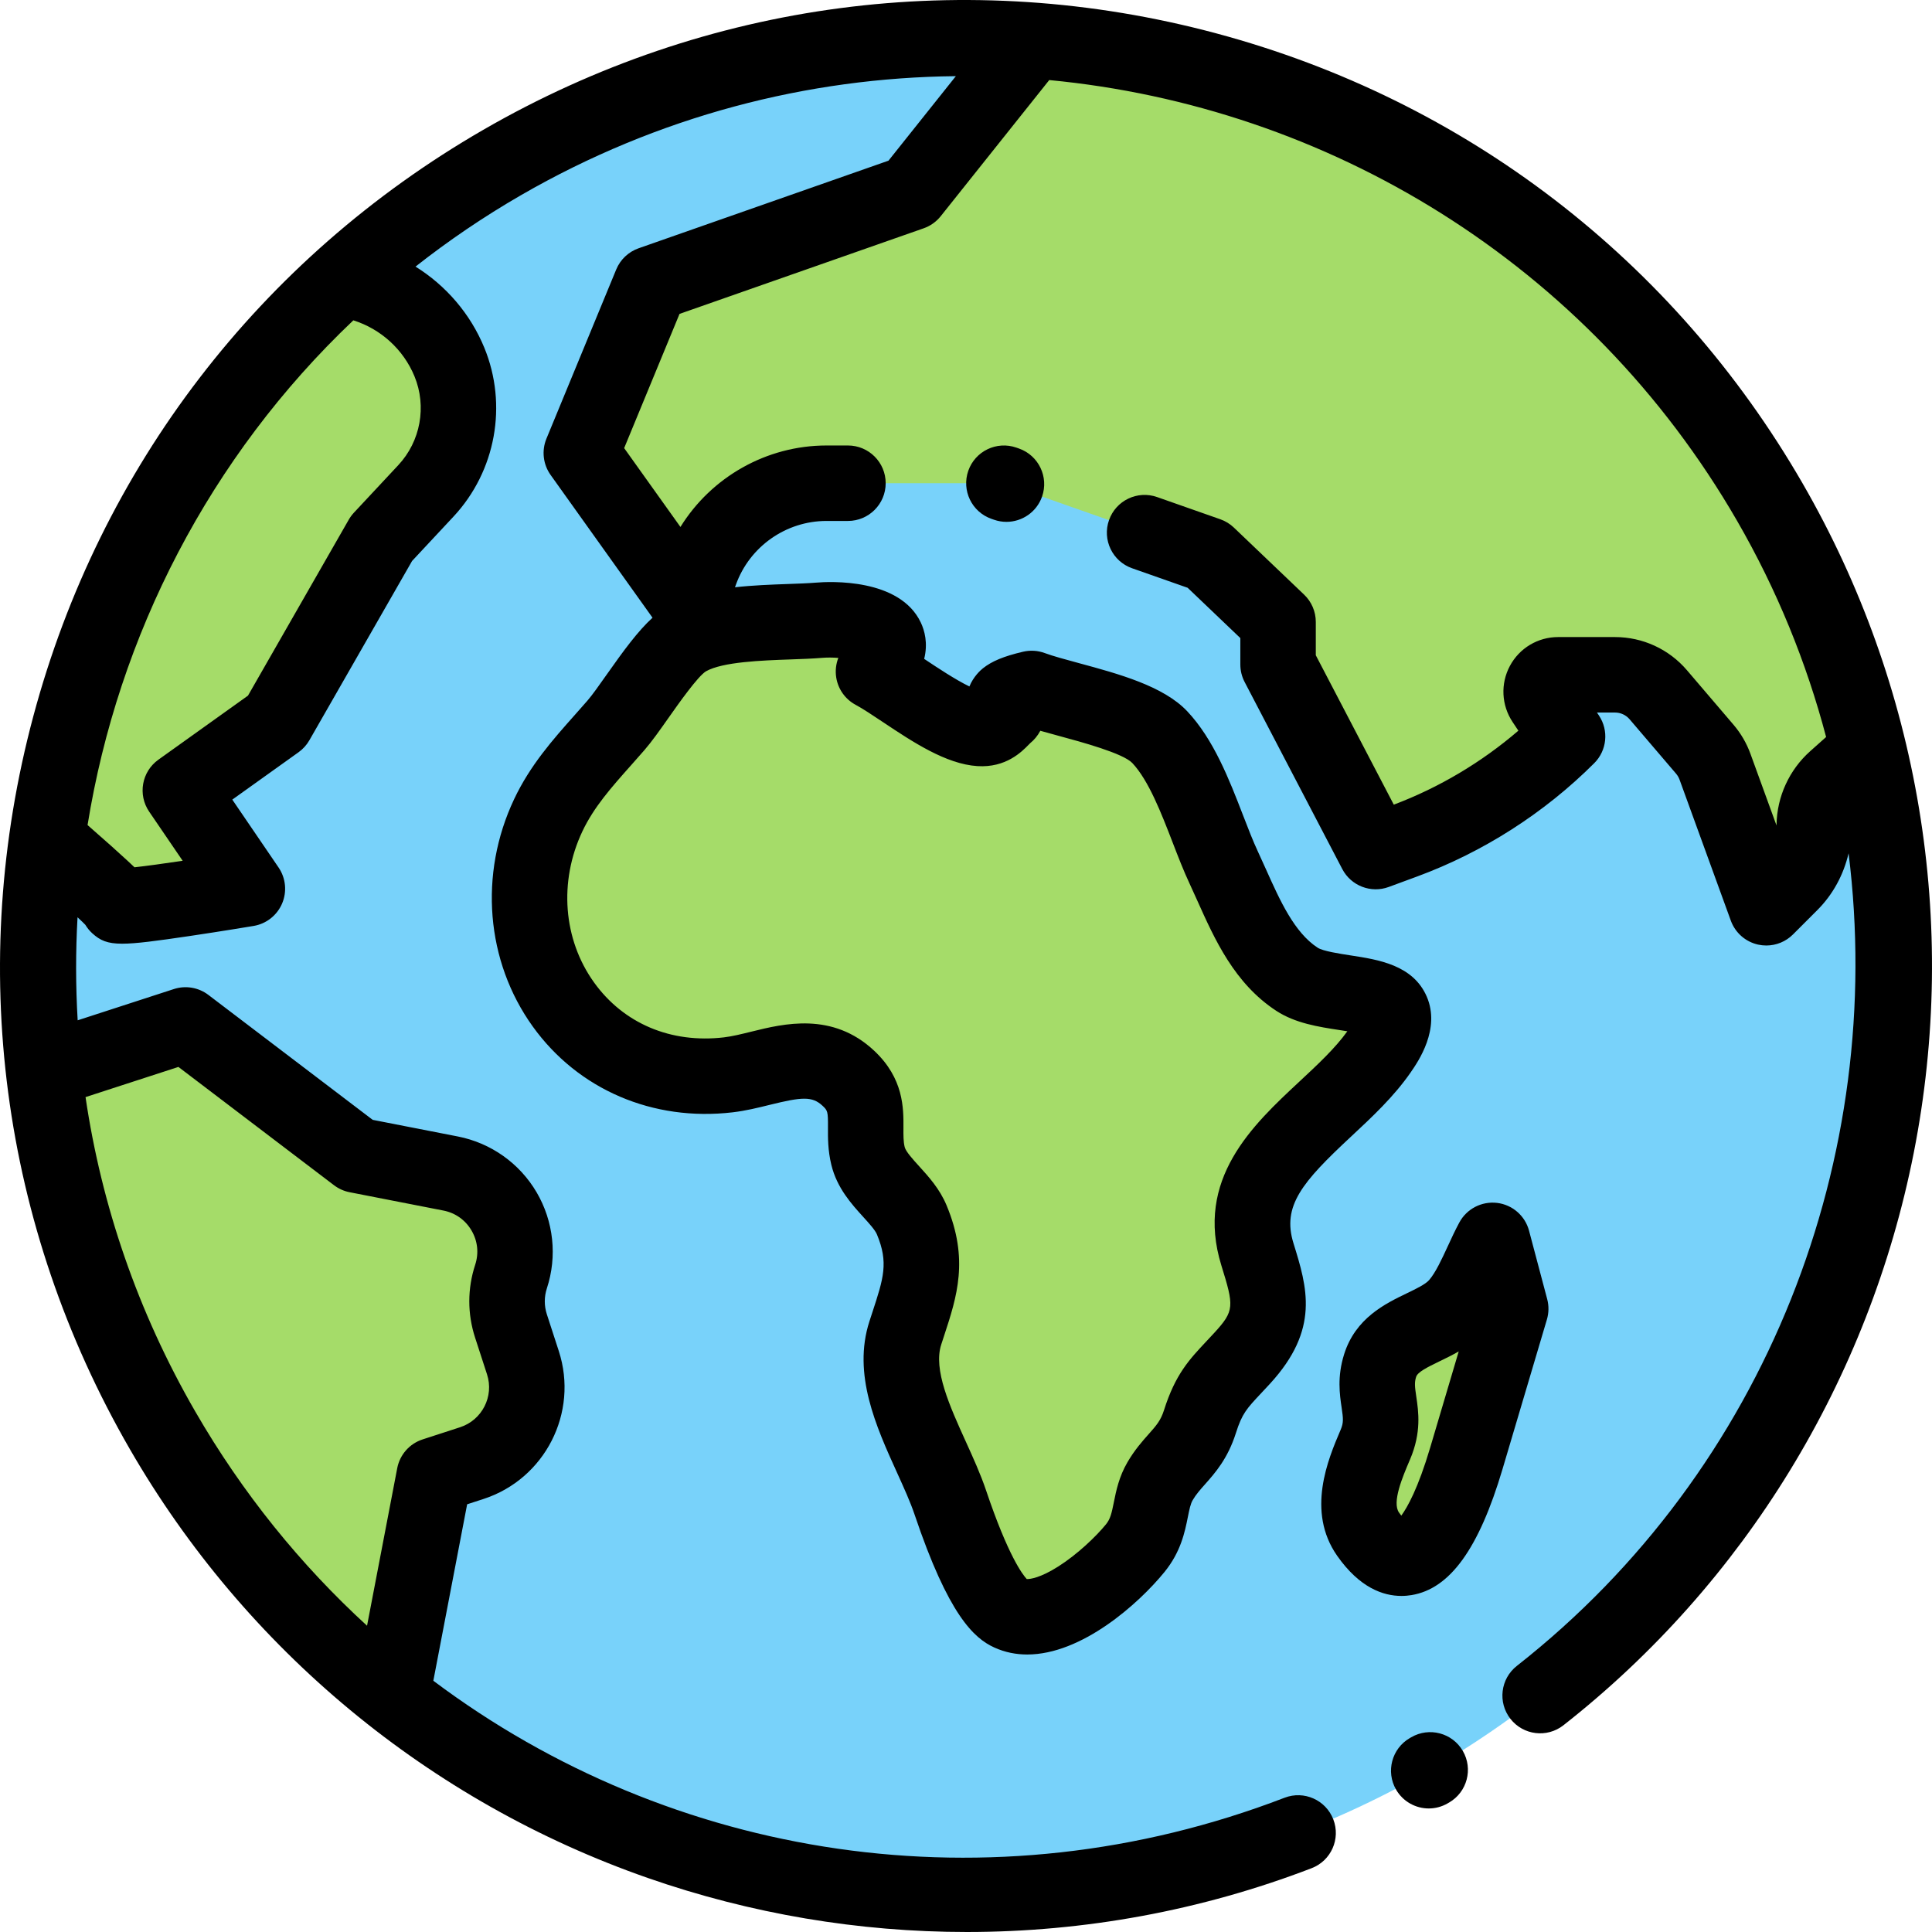
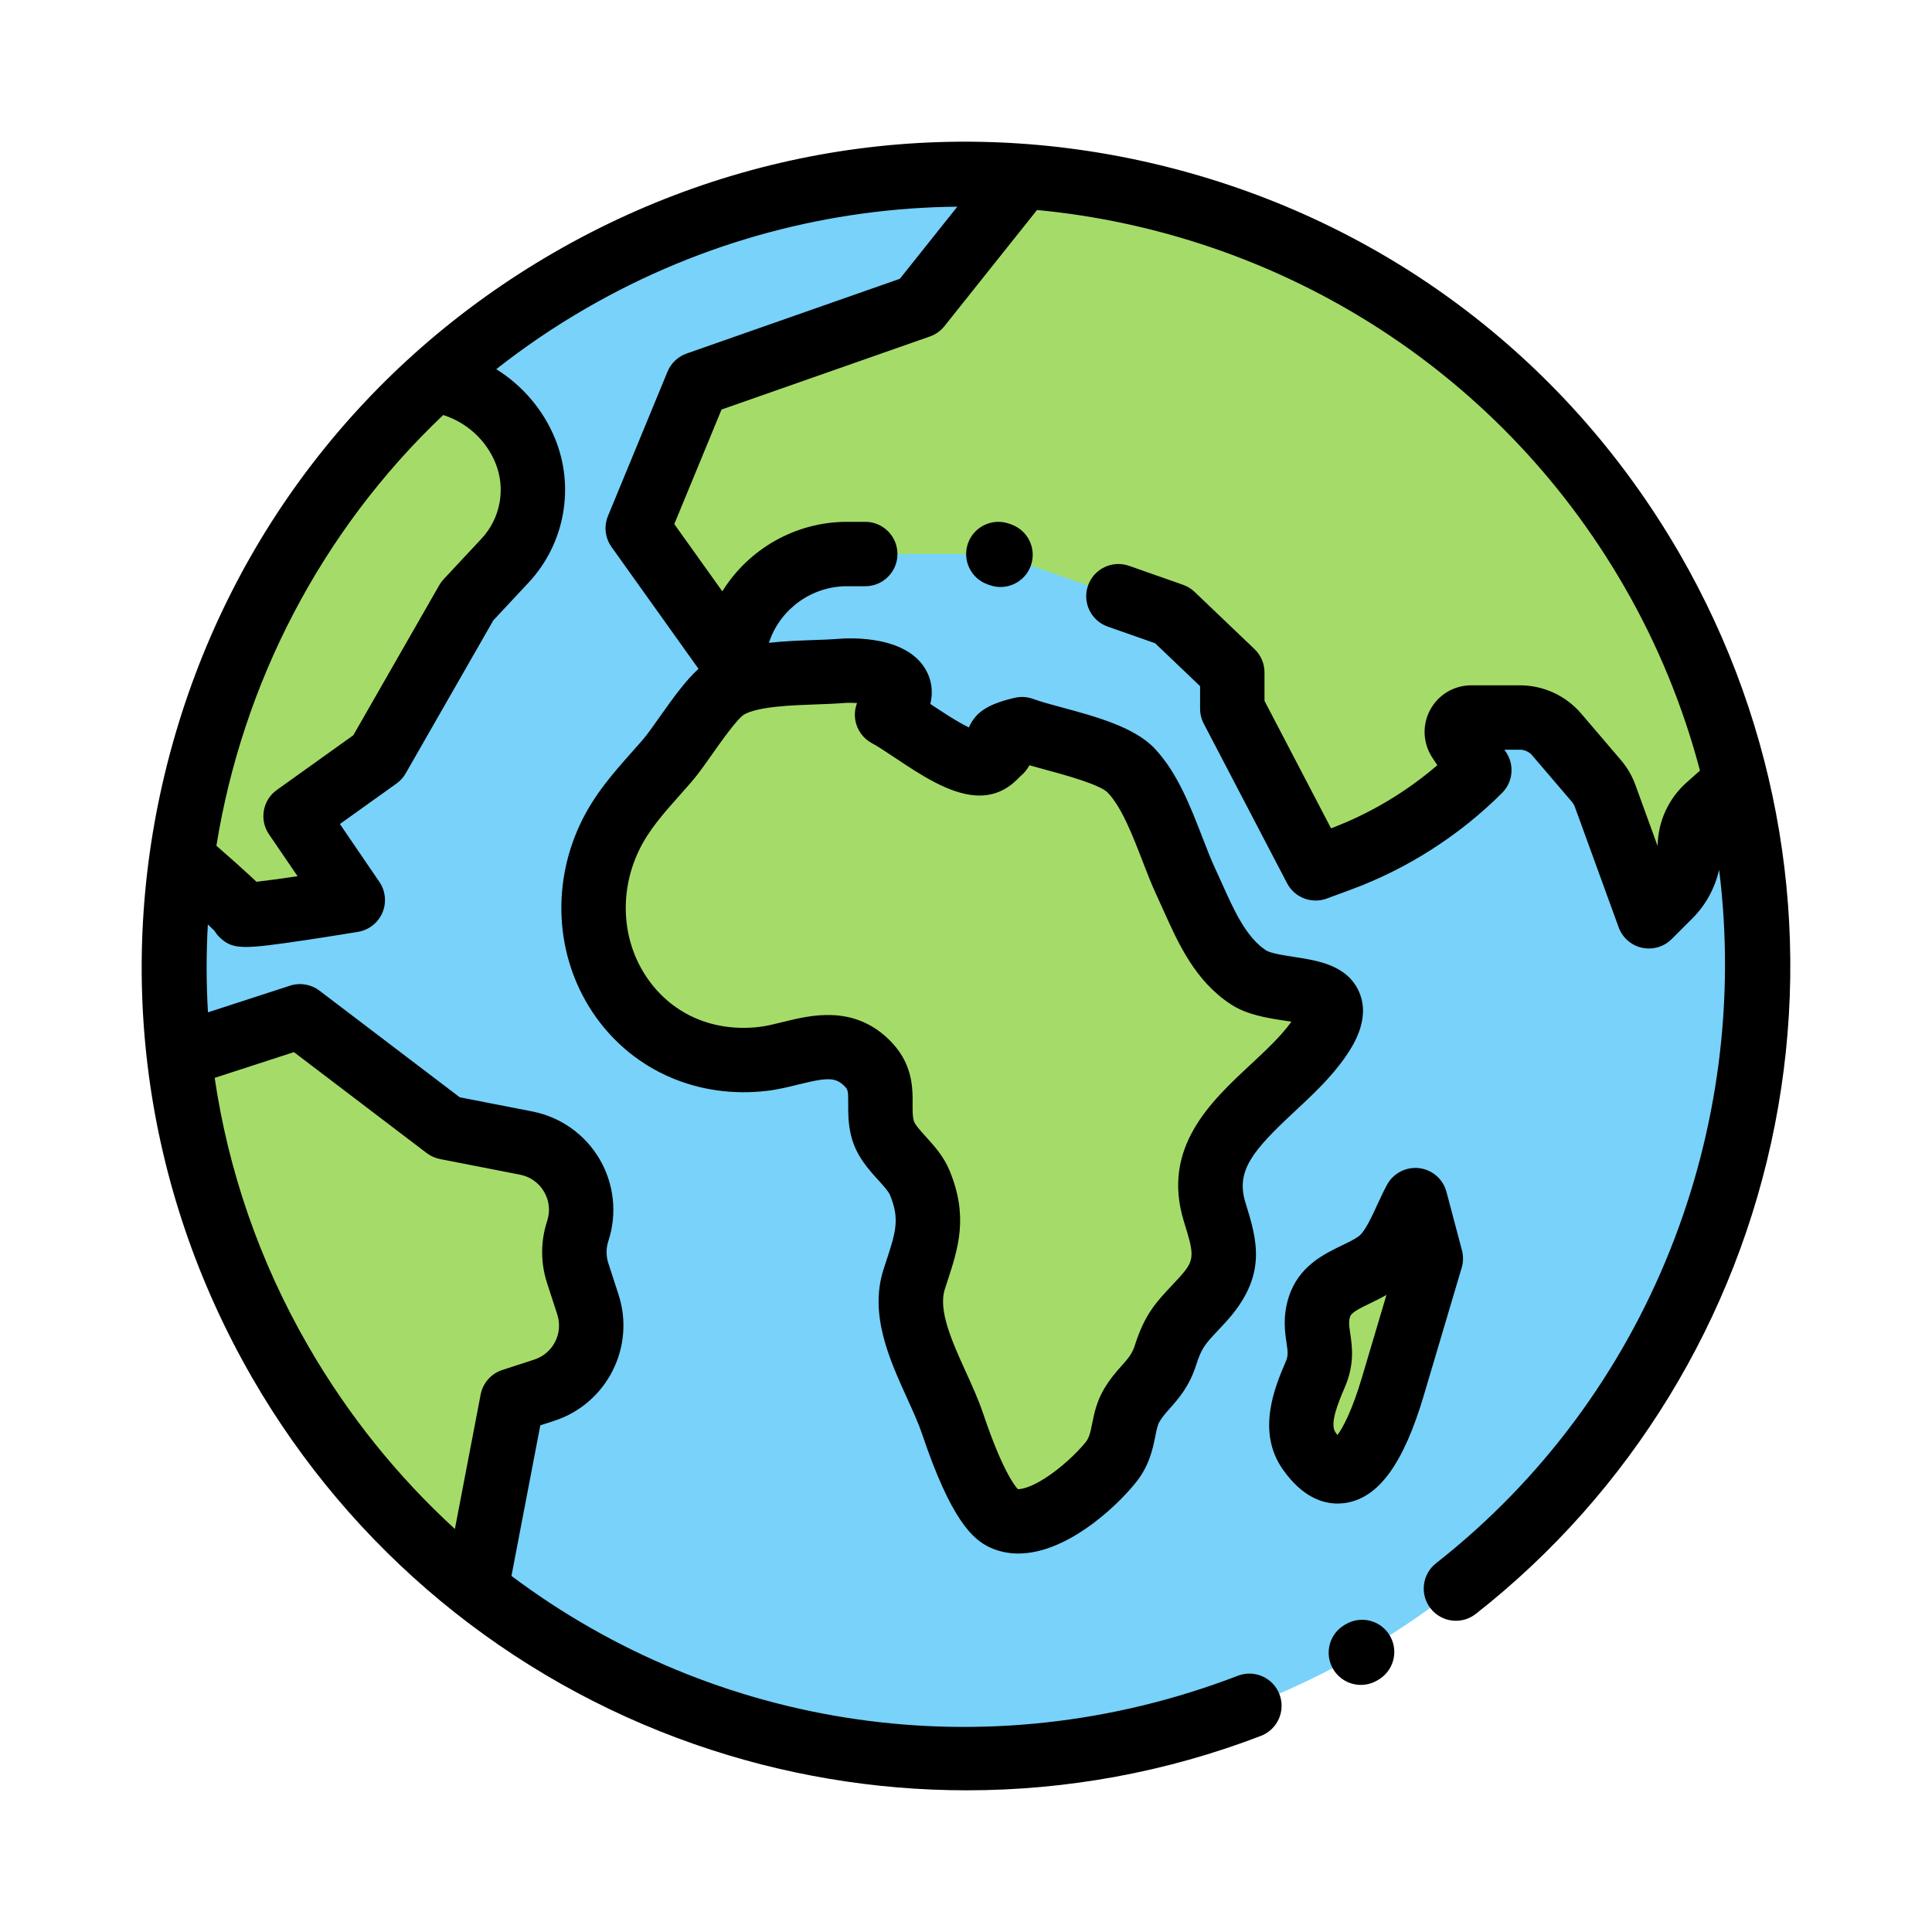
- <svg xmlns="http://www.w3.org/2000/svg" version="1.1" id="Capa_1" x="0px" y="0px" viewBox="0 0 512 512" style="enable-background:new 0 0 512 512;" xml:space="preserve">
+ <svg xmlns="http://www.w3.org/2000/svg" version="1.1" id="Capa_1" x="0px" y="0px" viewBox="0 0 600 600" xml:space="preserve" width="600" height="600">
  <defs id="defs57" />
-   <path style="fill:#78D2FA;" d="M379.015,469.036c-117.63,67.914-268.042,27.611-335.956-90.019S15.447,110.973,133.078,43.06  S401.12,15.45,469.034,133.079S496.645,401.122,379.015,469.036z" id="path3" />
-   <g id="g5">
-     <path style="fill:#A5DC69;" d="M273.404,182.451c-1.77,0.415-5.2,1.286-6.683,2.476c-1.852,1.485,1.042,3.416-0.015,4.262   c-1.825,1.46-3.148,4.108-7.055,3.858c-8.162-0.521-20.706-11.079-28.165-15.07c12.024-12.374-6.999-14.228-14.413-13.608   c-9.601,0.803-26.216-0.063-34.889,4.82c-6.019,3.389-14.109,17.455-18.958,23.042c-6.75,7.776-13.542,14.527-17.94,23.837   c-16.135,34.153,8.699,73.362,47.729,68.776c10.836-1.273,22.203-8.086,31.807,0.904c7.077,6.625,3.332,12.86,5.208,20.586   c1.624,6.686,9.027,10.799,11.589,16.939c4.913,11.77,1.802,19.131-1.705,29.987c-4.602,14.245,7.299,31.158,11.931,44.905   c2.332,6.922,9.129,26.306,15.802,29.339c10.492,4.77,26.937-9.535,33.202-17.229c4.898-6.015,3.299-12.125,6.589-17.757   c3.561-6.095,8.067-7.925,10.562-15.783c2.689-8.47,5.483-10.577,11.162-16.758c9.143-9.948,7.723-15.765,4.068-27.561   c-7.595-24.506,19.992-35.962,32.418-53.951c12.976-18.785-12.106-12.523-21.936-18.948c-10.107-6.606-14.524-19.161-19.394-29.569   c-4.872-10.409-8.903-26.051-16.97-34.601C301.133,188.764,282.229,185.71,273.404,182.451z" id="path7" />
-     <path style="fill:#A5DC69;" d="M400.356,346.844c-3.921,13.214-7.841,26.428-11.762,39.642   c-2.741,9.238-12.432,39.458-26.028,20.101c-5.168-7.356-0.965-16.995,1.918-23.764c3.637-8.54-1.278-12.84,1.258-20.925   c2.908-9.267,14.872-9.584,20.533-16.102c3.948-4.544,6.383-11.769,9.268-17.089C397.149,334.754,398.753,340.798,400.356,346.844z   " id="path9" />
-     <path style="fill:#A5DC69;" d="M469.034,133.079C426.674,59.71,352.218,16.429,273.641,10.721l-32.162,40.344l-68.931,24.166   l-18.492,44.828l28.525,39.959l3.032-8.448c5.063-14.105,18.434-23.512,33.419-23.512h47.013l54.04,18.99l18.613,17.768v11.286   l25.877,49.567l7.535-2.779c16.272-6,31.047-15.458,43.311-27.721l-6.247-9.372c-1.987-2.98,0.15-6.971,3.731-6.971h15.08   c4.416,0,8.61,1.934,11.478,5.292l12.319,14.423c1.174,1.374,2.091,2.948,2.709,4.646l13.594,37.383l6.471-6.471   c4.08-4.081,6.146-9.64,6.242-15.41c0.077-4.639,2.09-9.04,5.559-12.134l4.956-4.42c1.246-1.111,2.636-2.014,4.116-2.697   C490.042,176.703,481.317,154.354,469.034,133.079z" id="path11" />
-     <path style="fill:#A5DC69;" d="M101.107,142.686l11.763-12.605c8.577-9.191,11.007-22.541,6.217-34.165l0,0   c-5.064-12.29-16.167-20.258-28.457-21.906c-43.44,39.398-70.449,92.367-78.219,148.474c9.184,8.028,18.795,16.622,18.74,17.379   c-0.106,1.449,34.409-4.338,34.409-4.338l-17.768-26.065l25.517-18.245L101.107,142.686z" id="path13" />
-     <path style="fill:#A5DC69;" d="M125.025,387.739c11.088-3.602,17.156-15.511,13.554-26.598l-3.167-9.749   c-1.384-4.259-1.377-8.847,0.019-13.102l0,0c3.957-12.062-3.551-24.862-16.009-27.297l-24.853-4.857L49.17,271.619l-37.533,12.193   c3.686,32.595,13.973,64.981,31.421,95.204c16.138,27.951,36.94,51.525,60.846,70.33l11.184-58.379L125.025,387.739z" id="path15" />
+   <g id="g3406" transform="translate(43.99975,-43.99997)">
+     <path id="path3" d="M 379.015,557.036 C 261.385,624.95 110.973,584.647 43.059,467.017 -24.855,349.387 15.447,198.973 133.078,131.06 250.709,63.147 401.12,103.45 469.034,221.079 c 67.914,117.629 27.611,268.043 -90.019,335.957 z" style="fill:#78d2fa" />
+     <g transform="translate(0,88)" id="g5">
+       <path id="path7" d="m 273.404,182.451 c -1.77,0.415 -5.2,1.286 -6.683,2.476 -1.852,1.485 1.042,3.416 -0.015,4.262 -1.825,1.46 -3.148,4.108 -7.055,3.858 -8.162,-0.521 -20.706,-11.079 -28.165,-15.07 12.024,-12.374 -6.999,-14.228 -14.413,-13.608 -9.601,0.803 -26.216,-0.063 -34.889,4.82 -6.019,3.389 -14.109,17.455 -18.958,23.042 -6.75,7.776 -13.542,14.527 -17.94,23.837 -16.135,34.153 8.699,73.362 47.729,68.776 10.836,-1.273 22.203,-8.086 31.807,0.904 7.077,6.625 3.332,12.86 5.208,20.586 1.624,6.686 9.027,10.799 11.589,16.939 4.913,11.77 1.802,19.131 -1.705,29.987 -4.602,14.245 7.299,31.158 11.931,44.905 2.332,6.922 9.129,26.306 15.802,29.339 10.492,4.77 26.937,-9.535 33.202,-17.229 4.898,-6.015 3.299,-12.125 6.589,-17.757 3.561,-6.095 8.067,-7.925 10.562,-15.783 2.689,-8.47 5.483,-10.577 11.162,-16.758 9.143,-9.948 7.723,-15.765 4.068,-27.561 -7.595,-24.506 19.992,-35.962 32.418,-53.951 12.976,-18.785 -12.106,-12.523 -21.936,-18.948 -10.107,-6.606 -14.524,-19.161 -19.394,-29.569 -4.872,-10.409 -8.903,-26.051 -16.97,-34.601 -6.215,-6.583 -25.119,-9.637 -33.944,-12.896 z" style="fill:#a5dc69" />
+       <path id="path9" d="m 400.356,346.844 c -3.921,13.214 -7.841,26.428 -11.762,39.642 -2.741,9.238 -12.432,39.458 -26.028,20.101 -5.168,-7.356 -0.965,-16.995 1.918,-23.764 3.637,-8.54 -1.278,-12.84 1.258,-20.925 2.908,-9.267 14.872,-9.584 20.533,-16.102 3.948,-4.544 6.383,-11.769 9.268,-17.089 1.606,6.047 3.21,12.091 4.813,18.137 z" style="fill:#a5dc69" />
+       <path id="path11" d="M 469.034,133.079 C 426.674,59.71 352.218,16.429 273.641,10.721 l -32.162,40.344 -68.931,24.166 -18.492,44.828 28.525,39.959 3.032,-8.448 c 5.063,-14.105 18.434,-23.512 33.419,-23.512 l 47.013,0 54.04,18.99 18.613,17.768 0,11.286 25.877,49.567 7.535,-2.779 c 16.272,-6 31.047,-15.458 43.311,-27.721 l -6.247,-9.372 c -1.987,-2.98 0.15,-6.971 3.731,-6.971 l 15.08,0 c 4.416,0 8.61,1.934 11.478,5.292 l 12.319,14.423 c 1.174,1.374 2.091,2.948 2.709,4.646 l 13.594,37.383 6.471,-6.471 c 4.08,-4.081 6.146,-9.64 6.242,-15.41 0.077,-4.639 2.09,-9.04 5.559,-12.134 l 4.956,-4.42 c 1.246,-1.111 2.636,-2.014 4.116,-2.697 -5.387,-22.735 -14.112,-45.084 -26.395,-66.359 z" style="fill:#a5dc69" />
+       <path id="path13" d="m 101.107,142.686 11.763,-12.605 c 8.577,-9.191 11.007,-22.541 6.217,-34.165 l 0,0 C 114.023,83.626 102.92,75.658 90.63,74.01 47.19,113.408 20.181,166.377 12.411,222.484 c 9.184,8.028 18.795,16.622 18.74,17.379 -0.106,1.449 34.409,-4.338 34.409,-4.338 L 47.792,209.46 73.309,191.215 101.107,142.686 Z" style="fill:#a5dc69" />
+       <path id="path15" d="m 125.025,387.739 c 11.088,-3.602 17.156,-15.511 13.554,-26.598 l -3.167,-9.749 c -1.384,-4.259 -1.377,-8.847 0.019,-13.102 l 0,0 c 3.957,-12.062 -3.551,-24.862 -16.009,-27.297 L 94.569,306.136 49.17,271.619 11.637,283.812 c 3.686,32.595 13.973,64.981 31.421,95.204 16.138,27.951 36.94,51.525 60.846,70.33 l 11.184,-58.379 9.937,-3.228 z" style="fill:#a5dc69" />
+     </g>
+     <path id="path17" d="m 373.997,548.388 -0.385,0.222 c -4.776,2.771 -6.401,8.89 -3.631,13.667 1.855,3.197 5.21,4.983 8.658,4.983 1.702,0 3.43,-0.437 5.009,-1.353 l 0.385,-0.222 c 4.776,-2.771 6.401,-8.89 3.631,-13.667 -2.77,-4.774 -8.888,-6.401 -13.667,-3.63 z" />
+     <path id="path19" d="M 477.694,216.08 C 443.512,156.875 388.321,114.526 322.287,96.832 256.255,79.138 187.283,88.219 128.078,122.4 68.873,156.581 26.524,211.773 8.831,277.806 c -17.693,66.033 -8.613,135.006 25.568,194.21 30.661,53.107 79.393,93.468 137.219,113.646 27.411,9.564 56.026,14.337 84.597,14.337 31.065,0 62.074,-5.646 91.385,-16.912 5.155,-1.981 7.727,-7.766 5.745,-12.921 -1.982,-5.155 -7.768,-7.73 -12.921,-5.745 -78.02,29.987 -162.482,16.362 -225.585,-31.004 l 8.959,-46.765 4.317,-1.402 c 16.313,-5.3 25.273,-22.884 19.975,-39.198 l -3.168,-9.749 c -0.733,-2.256 -0.729,-4.641 0.01,-6.895 2.779,-8.472 1.786,-17.741 -2.725,-25.433 -4.511,-7.692 -12.116,-13.084 -20.867,-14.795 L 98.77,384.77 55.222,351.66 c -2.609,-1.984 -6.024,-2.563 -9.142,-1.551 l -25.496,8.282 c -0.541,-9.119 -0.549,-18.235 -0.035,-27.303 1.006,0.937 1.661,1.574 2.064,1.992 0.499,0.831 1.117,1.593 1.841,2.253 2.082,1.896 3.968,2.756 7.928,2.756 3.639,-10e-4 9.026,-0.726 17.921,-2.04 8.436,-1.247 16.828,-2.652 16.911,-2.666 3.363,-0.563 6.206,-2.803 7.544,-5.938 1.338,-3.136 0.985,-6.737 -0.936,-9.555 L 61.561,299.906 79.123,287.348 c 1.17,-0.837 2.146,-1.916 2.861,-3.164 l 27.223,-47.525 10.973,-11.758 c 11.213,-12.018 14.413,-29.601 8.151,-44.797 -3.694,-8.963 -10.146,-16.425 -18.216,-21.454 8.74,-6.871 18.059,-13.215 27.963,-18.932 36.338,-20.98 75.994,-31.147 115.233,-31.536 l -17.856,22.399 -66.215,23.214 c -2.689,0.942 -4.849,2.988 -5.935,5.623 l -18.492,44.828 c -1.313,3.185 -0.896,6.819 1.105,9.623 l 27.008,37.832 c -3.868,3.529 -7.633,8.669 -12.13,15.051 -1.972,2.799 -3.834,5.442 -5.121,6.924 -1.119,1.29 -2.239,2.55 -3.349,3.798 -5.809,6.535 -11.815,13.294 -16.082,22.322 -9.382,19.859 -7.487,42.941 4.945,60.239 12.021,16.725 31.839,25.227 52.991,22.739 3.446,-0.404 6.659,-1.199 9.768,-1.969 8.573,-2.121 11.289,-2.333 14.039,0.241 1.338,1.253 1.461,1.49 1.434,5.738 -0.019,2.704 -0.04,6.068 0.892,9.909 1.493,6.145 5.353,10.392 8.452,13.804 1.541,1.695 3.135,3.449 3.626,4.626 3.119,7.474 1.761,11.613 -1.215,20.683 -0.255,0.776 -0.515,1.568 -0.776,2.38 -4.521,13.995 1.781,27.877 7.341,40.124 1.806,3.977 3.511,7.731 4.628,11.049 8.991,26.679 15.731,32.789 21.14,35.249 2.833,1.288 5.765,1.853 8.727,1.852 14.415,-0.001 29.457,-13.385 36.367,-21.87 4.34,-5.328 5.409,-10.663 6.189,-14.56 0.389,-1.938 0.695,-3.468 1.279,-4.468 0.894,-1.53 1.947,-2.716 3.28,-4.218 2.681,-3.019 6.017,-6.775 8.179,-13.584 1.642,-5.172 2.835,-6.44 6.786,-10.648 0.688,-0.731 1.421,-1.513 2.208,-2.369 13.319,-14.493 9.889,-25.564 6.256,-37.286 -3.057,-9.863 2.29,-16.171 15.218,-28.21 5.604,-5.219 11.398,-10.615 15.877,-17.098 1.96,-2.838 7.923,-11.471 4.233,-20.028 -3.617,-8.39 -12.81,-9.8 -20.196,-10.932 -2.917,-0.448 -7.325,-1.124 -8.728,-2.041 -6.187,-4.045 -9.972,-12.487 -13.633,-20.652 -0.729,-1.625 -1.448,-3.229 -2.177,-4.786 -1.3,-2.778 -2.599,-6.139 -3.974,-9.697 -3.638,-9.416 -7.761,-20.089 -14.78,-27.529 -6.309,-6.685 -18.202,-9.905 -28.695,-12.747 -3.529,-0.955 -6.86,-1.857 -9.057,-2.668 -1.841,-0.68 -3.839,-0.803 -5.746,-0.355 -5.107,1.197 -8.293,2.516 -10.659,4.412 -0.625,0.501 -2.476,2.146 -3.56,4.79 -3.661,-1.757 -8.695,-5.112 -11.793,-7.177 -0.064,-0.043 -0.129,-0.086 -0.193,-0.129 1.044,-4.178 0.099,-7.531 -0.891,-9.625 -5.587,-11.816 -24.129,-10.891 -27.787,-10.58 -2.078,0.174 -4.707,0.267 -7.488,0.365 -4.368,0.155 -9.196,0.329 -13.973,0.865 l 0.246,-0.686 c 3.626,-10.103 13.274,-16.892 24.008,-16.892 l 5.684,0 c 5.522,0 9.999,-4.478 9.999,-9.999 0,-5.522 -4.478,-9.999 -9.999,-9.999 l -5.684,0 c -15.936,0 -30.529,8.387 -38.708,21.588 l -14.915,-20.893 14.674,-35.569 64.704,-22.685 c 1.774,-0.622 3.338,-1.732 4.511,-3.203 l 28.762,-36.079 c 73.494,6.991 142.674,48.197 182.316,116.859 10.559,18.289 18.37,37.543 23.563,57.236 l -4.239,3.78 c -5.533,4.937 -8.775,12.018 -8.899,19.429 -10e-4,0.081 -0.003,0.161 -0.006,0.241 l -6.906,-18.992 c -1.029,-2.834 -2.545,-5.433 -4.503,-7.724 l -12.319,-14.423 c -4.776,-5.591 -11.73,-8.796 -19.081,-8.796 l -15.079,0 c -5.353,0 -10.245,2.932 -12.77,7.649 -2.525,4.718 -2.249,10.416 0.72,14.868 l 1.526,2.291 c -9.744,8.379 -21.014,15.084 -33.014,19.606 l -20.669,-39.593 0,-8.833 c 0,-2.732 -1.118,-5.347 -3.095,-7.232 l -18.613,-17.769 c -1.027,-0.98 -2.251,-1.73 -3.59,-2.201 l -16.756,-5.888 c -5.213,-1.834 -10.919,0.909 -12.749,6.118 -1.831,5.211 0.908,10.918 6.118,12.749 l 14.724,5.175 13.962,13.327 0,7.008 c 0,1.611 0.39,3.199 1.136,4.628 l 25.877,49.567 c 2.327,4.46 7.609,6.498 12.323,4.754 l 7.535,-2.778 c 17.505,-6.456 33.73,-16.841 46.922,-30.031 3.37,-3.371 3.894,-8.65 1.249,-12.617 l -0.532,-0.799 4.775,0 c 1.493,0 2.906,0.651 3.876,1.787 l 12.319,14.423 c 0.397,0.465 0.704,0.991 0.914,1.568 l 13.595,37.383 c 1.168,3.212 3.896,5.604 7.23,6.344 0.72,0.159 1.445,0.237 2.166,0.237 2.623,0 5.176,-1.033 7.07,-2.929 l 6.471,-6.471 c 4.098,-4.099 6.919,-9.285 8.267,-15.034 10.008,80.205 -21.441,163.173 -87.915,215.347 -4.345,3.409 -5.103,9.694 -1.692,14.039 3.409,4.345 9.693,5.103 14.039,1.692 47.992,-37.667 80.962,-91.542 92.837,-151.701 11.987,-60.739 1.522,-123.754 -29.469,-177.432 z M 47.283,370.747 88.516,402.098 c 1.219,0.927 2.633,1.561 4.135,1.854 l 24.852,4.856 c 3.172,0.62 5.818,2.496 7.453,5.284 1.635,2.787 1.979,6.012 0.973,9.083 -2.07,6.313 -2.08,12.99 -0.027,19.307 l 3.168,9.748 c 1.893,5.826 -1.309,12.107 -7.134,14 l -9.937,3.229 c -3.467,1.126 -6.045,4.05 -6.73,7.628 l -7.998,41.749 C 79.688,502.743 64.25,483.723 51.719,462.018 36.43,435.541 26.878,407.3 22.668,378.744 l 24.615,-7.997 z M 21.173,328.48 c 0.028,0.434 0.083,0.865 0.166,1.291 -0.081,-0.402 -0.137,-0.835 -0.166,-1.291 z m 88.668,-140.757 c 3.29,7.983 1.608,17.221 -4.282,23.535 l -11.763,12.603 c -0.525,0.563 -0.984,1.185 -1.367,1.853 L 65.717,272.35 41.976,289.326 c -4.422,3.162 -5.508,9.275 -2.446,13.767 l 8.879,13.024 c -5.118,0.762 -9.711,1.39 -12.765,1.723 -0.587,-0.563 -1.201,-1.134 -1.836,-1.724 -2.377,-2.208 -5.68,-5.157 -10.604,-9.466 8.121,-50.263 32.341,-97.615 70.433,-133.76 7.295,2.295 13.28,7.737 16.204,14.833 z m 99.618,75.034 c 3.029,-0.107 5.891,-0.209 8.447,-0.423 1.349,-0.113 2.847,-0.092 4.26,0.018 -0.631,1.62 -0.836,3.398 -0.562,5.162 0.481,3.103 2.394,5.798 5.162,7.279 1.876,1.004 4.487,2.745 7.251,4.588 7.815,5.21 16.675,11.115 24.996,11.645 7.568,0.491 11.779,-3.822 13.583,-5.66 0.144,-0.146 0.28,-0.292 0.424,-0.425 1.016,-0.828 1.968,-1.938 2.676,-3.277 1.599,0.457 3.279,0.912 5.001,1.379 5.921,1.603 16.941,4.587 19.377,7.167 4.325,4.585 7.696,13.312 10.671,21.011 1.503,3.891 2.923,7.563 4.516,10.968 0.684,1.461 1.357,2.966 2.041,4.49 4.614,10.292 9.844,21.958 20.939,29.21 5.031,3.289 11.198,4.234 16.64,5.069 0.658,0.101 1.412,0.217 2.178,0.343 -3.23,4.506 -7.829,8.788 -12.688,13.313 -12.379,11.528 -27.785,25.876 -20.69,48.765 3.349,10.808 3.505,11.976 -1.88,17.834 -0.734,0.799 -1.418,1.527 -2.059,2.209 -4.612,4.91 -8.255,8.788 -11.271,18.288 -0.876,2.759 -2.011,4.037 -4.072,6.357 -1.648,1.856 -3.701,4.168 -5.595,7.408 -2.268,3.882 -3.018,7.62 -3.619,10.623 -0.593,2.955 -0.929,4.438 -2.089,5.863 -2.641,3.242 -7.567,7.95 -12.624,11.163 -4.7,2.984 -7.444,3.392 -8.379,3.336 -1.067,-1.144 -4.932,-6.152 -10.772,-23.486 -1.44,-4.276 -3.438,-8.676 -5.37,-12.931 -4.259,-9.38 -8.662,-19.08 -6.52,-25.709 0.253,-0.782 0.503,-1.546 0.749,-2.293 3.422,-10.43 6.652,-20.279 0.668,-34.619 -1.822,-4.367 -4.723,-7.558 -7.28,-10.374 -1.655,-1.821 -3.53,-3.885 -3.819,-5.073 -0.352,-1.449 -0.341,-3.122 -0.328,-5.059 0.034,-5.225 0.086,-13.12 -7.763,-20.47 -11.066,-10.358 -23.97,-7.167 -32.51,-5.055 -2.623,0.648 -5.101,1.262 -7.297,1.52 -14.048,1.646 -26.59,-3.654 -34.42,-14.55 -8.191,-11.397 -9.38,-26.734 -3.102,-40.024 3.039,-6.431 7.63,-11.598 12.946,-17.578 1.161,-1.307 2.333,-2.625 3.505,-3.975 1.95,-2.248 4.096,-5.292 6.365,-8.515 2.711,-3.848 7.755,-11.007 9.945,-12.369 4.459,-2.508 14.811,-2.875 22.369,-3.143 z" />
+     <path id="path21" d="m 374.048,510.722 c 10.2,-1.667 17.868,-12.277 24.134,-33.393 l 11.762,-39.642 c 0.522,-1.762 0.55,-3.634 0.078,-5.41 l -4.811,-18.134 c -1.051,-3.96 -4.411,-6.878 -8.478,-7.364 -4.072,-0.476 -8.021,1.56 -9.976,5.161 -1.096,2.02 -2.083,4.16 -3.037,6.229 -1.605,3.481 -3.265,7.081 -4.992,9.068 -0.97,1.116 -3.462,2.319 -5.87,3.481 -5.757,2.778 -13.642,6.583 -16.654,16.185 -1.87,5.956 -1.172,10.668 -0.662,14.108 0.441,2.983 0.543,4.017 -0.256,5.893 l -0.1,0.233 c -3.183,7.469 -9.105,21.374 -0.801,33.195 5.925,8.436 12.155,10.605 16.996,10.605 0.946,0.003 1.84,-0.08 2.667,-0.215 z m -3.299,-21.883 c -1.911,-2.722 0.945,-9.426 2.835,-13.863 l 0.101,-0.234 c 3.048,-7.154 2.233,-12.648 1.64,-16.66 -0.381,-2.569 -0.517,-3.673 -0.04,-5.19 0.392,-1.247 2.735,-2.457 6.265,-4.161 1.565,-0.756 3.288,-1.587 5.027,-2.593 l -7.566,25.502 c -3.194,10.766 -6.02,15.792 -7.651,18.02 -0.189,-0.238 -0.393,-0.51 -0.611,-0.821 z" />
+     <path id="path23" d="m 269.355,206.624 c -5.207,-1.824 -10.917,0.915 -12.745,6.126 -1.828,5.212 0.915,10.917 6.126,12.745 l 0.674,0.236 c 1.095,0.384 2.211,0.566 3.31,0.566 4.128,0 7.992,-2.577 9.436,-6.692 1.828,-5.212 -0.915,-10.917 -6.126,-12.745 l -0.675,-0.236 z" />
+     <g transform="translate(0,88)" id="g25" />
+     <g transform="translate(0,88)" id="g27" />
+     <g transform="translate(0,88)" id="g29" />
+     <g transform="translate(0,88)" id="g31" />
+     <g transform="translate(0,88)" id="g33" />
+     <g transform="translate(0,88)" id="g35" />
+     <g transform="translate(0,88)" id="g37" />
+     <g transform="translate(0,88)" id="g39" />
+     <g transform="translate(0,88)" id="g41" />
+     <g transform="translate(0,88)" id="g43" />
+     <g transform="translate(0,88)" id="g45" />
+     <g transform="translate(0,88)" id="g47" />
+     <g transform="translate(0,88)" id="g49" />
+     <g transform="translate(0,88)" id="g51" />
+     <g transform="translate(0,88)" id="g53" />
  </g>
-   <path d="M373.997,460.388l-0.385,0.222c-4.776,2.771-6.401,8.89-3.631,13.667c1.855,3.197,5.21,4.983,8.658,4.983  c1.702,0,3.43-0.437,5.009-1.353l0.385-0.222c4.776-2.771,6.401-8.89,3.631-13.667C384.894,459.244,378.776,457.617,373.997,460.388  z" id="path17" />
-   <path d="M477.694,128.08C443.512,68.875,388.321,26.526,322.287,8.832C256.255-8.862,187.283,0.219,128.078,34.4  S26.524,123.773,8.831,189.806s-8.613,135.006,25.568,194.21c30.661,53.107,79.393,93.468,137.219,113.646  c27.411,9.564,56.026,14.337,84.597,14.337c31.065,0,62.074-5.646,91.385-16.912c5.155-1.981,7.727-7.766,5.745-12.921  c-1.982-5.155-7.768-7.73-12.921-5.745c-78.02,29.987-162.482,16.362-225.585-31.004l8.959-46.765l4.317-1.402  c16.313-5.3,25.273-22.884,19.975-39.198l-3.168-9.749c-0.733-2.256-0.729-4.641,0.01-6.895c2.779-8.472,1.786-17.741-2.725-25.433  s-12.116-13.084-20.867-14.795l-22.57-4.41l-43.548-33.11c-2.609-1.984-6.024-2.563-9.142-1.551l-25.496,8.282  c-0.541-9.119-0.549-18.235-0.035-27.303c1.006,0.937,1.661,1.574,2.064,1.992c0.499,0.831,1.117,1.593,1.841,2.253  c2.082,1.896,3.968,2.756,7.928,2.756c3.639-0.001,9.026-0.726,17.921-2.04c8.436-1.247,16.828-2.652,16.911-2.666  c3.363-0.563,6.206-2.803,7.544-5.938c1.338-3.136,0.985-6.737-0.936-9.555l-12.261-17.984l17.562-12.558  c1.17-0.837,2.146-1.916,2.861-3.164l27.223-47.525l10.973-11.758c11.213-12.018,14.413-29.601,8.151-44.797  c-3.694-8.963-10.146-16.425-18.216-21.454c8.74-6.871,18.059-13.215,27.963-18.932c36.338-20.98,75.994-31.147,115.233-31.536  l-17.856,22.399L169.24,65.795c-2.689,0.942-4.849,2.988-5.935,5.623l-18.492,44.828c-1.313,3.185-0.896,6.819,1.105,9.623  l27.008,37.832c-3.868,3.529-7.633,8.669-12.13,15.051c-1.972,2.799-3.834,5.442-5.121,6.924c-1.119,1.29-2.239,2.55-3.349,3.798  c-5.809,6.535-11.815,13.294-16.082,22.322c-9.382,19.859-7.487,42.941,4.945,60.239c12.021,16.725,31.839,25.227,52.991,22.739  c3.446-0.404,6.659-1.199,9.768-1.969c8.573-2.121,11.289-2.333,14.039,0.241c1.338,1.253,1.461,1.49,1.434,5.738  c-0.019,2.704-0.04,6.068,0.892,9.909c1.493,6.145,5.353,10.392,8.452,13.804c1.541,1.695,3.135,3.449,3.626,4.626  c3.119,7.474,1.761,11.613-1.215,20.683c-0.255,0.776-0.515,1.568-0.776,2.38c-4.521,13.995,1.781,27.877,7.341,40.124  c1.806,3.977,3.511,7.731,4.628,11.049c8.991,26.679,15.731,32.789,21.14,35.249c2.833,1.288,5.765,1.853,8.727,1.852  c14.415-0.001,29.457-13.385,36.367-21.87c4.34-5.328,5.409-10.663,6.189-14.56c0.389-1.938,0.695-3.468,1.279-4.468  c0.894-1.53,1.947-2.716,3.28-4.218c2.681-3.019,6.017-6.775,8.179-13.584c1.642-5.172,2.835-6.44,6.786-10.648  c0.688-0.731,1.421-1.513,2.208-2.369c13.319-14.493,9.889-25.564,6.256-37.286c-3.057-9.863,2.29-16.171,15.218-28.21  c5.604-5.219,11.398-10.615,15.877-17.098c1.96-2.838,7.923-11.471,4.233-20.028c-3.617-8.39-12.81-9.8-20.196-10.932  c-2.917-0.448-7.325-1.124-8.728-2.041c-6.187-4.045-9.972-12.487-13.633-20.652c-0.729-1.625-1.448-3.229-2.177-4.786  c-1.3-2.778-2.599-6.139-3.974-9.697c-3.638-9.416-7.761-20.089-14.78-27.529c-6.309-6.685-18.202-9.905-28.695-12.747  c-3.529-0.955-6.86-1.857-9.057-2.668c-1.841-0.68-3.839-0.803-5.746-0.355c-5.107,1.197-8.293,2.516-10.659,4.412  c-0.625,0.501-2.476,2.146-3.56,4.79c-3.661-1.757-8.695-5.112-11.793-7.177c-0.064-0.043-0.129-0.086-0.193-0.129  c1.044-4.178,0.099-7.531-0.891-9.625c-5.587-11.816-24.129-10.891-27.787-10.58c-2.078,0.174-4.707,0.267-7.488,0.365  c-4.368,0.155-9.196,0.329-13.973,0.865l0.246-0.686c3.626-10.103,13.274-16.892,24.008-16.892h5.684  c5.522,0,9.999-4.478,9.999-9.999c0-5.522-4.478-9.999-9.999-9.999h-5.684c-15.936,0-30.529,8.387-38.708,21.588l-14.915-20.893  l14.674-35.569L244.787,60.5c1.774-0.622,3.338-1.732,4.511-3.203l28.762-36.079c73.494,6.991,142.674,48.197,182.316,116.859  c10.559,18.289,18.37,37.543,23.563,57.236l-4.239,3.78c-5.533,4.937-8.775,12.018-8.899,19.429  c-0.001,0.081-0.003,0.161-0.006,0.241l-6.906-18.992c-1.029-2.834-2.545-5.433-4.503-7.724l-12.319-14.423  c-4.776-5.591-11.73-8.796-19.081-8.796h-15.079c-5.353,0-10.245,2.932-12.77,7.649c-2.525,4.718-2.249,10.416,0.72,14.868  l1.526,2.291c-9.744,8.379-21.014,15.084-33.014,19.606L348.7,173.649v-8.833c0-2.732-1.118-5.347-3.095-7.232l-18.613-17.769  c-1.027-0.98-2.251-1.73-3.59-2.201l-16.756-5.888c-5.213-1.834-10.919,0.909-12.749,6.118c-1.831,5.211,0.908,10.918,6.118,12.749  l14.724,5.175l13.962,13.327v7.008c0,1.611,0.39,3.199,1.136,4.628l25.877,49.567c2.327,4.46,7.609,6.498,12.323,4.754l7.535-2.778  c17.505-6.456,33.73-16.841,46.922-30.031c3.37-3.371,3.894-8.65,1.249-12.617l-0.532-0.799h4.775c1.493,0,2.906,0.651,3.876,1.787  l12.319,14.423c0.397,0.465,0.704,0.991,0.914,1.568l13.595,37.383c1.168,3.212,3.896,5.604,7.23,6.344  c0.72,0.159,1.445,0.237,2.166,0.237c2.623,0,5.176-1.033,7.07-2.929l6.471-6.471c4.098-4.099,6.919-9.285,8.267-15.034  c10.008,80.205-21.441,163.173-87.915,215.347c-4.345,3.409-5.103,9.694-1.692,14.039c3.409,4.345,9.693,5.103,14.039,1.692  c47.992-37.667,80.962-91.542,92.837-151.701C519.15,244.773,508.685,181.758,477.694,128.08z M47.283,282.747l41.233,31.351  c1.219,0.927,2.633,1.561,4.135,1.854l24.852,4.856c3.172,0.62,5.818,2.496,7.453,5.284c1.635,2.787,1.979,6.012,0.973,9.083  c-2.07,6.313-2.08,12.99-0.027,19.307l3.168,9.748c1.893,5.826-1.309,12.107-7.134,14l-9.937,3.229  c-3.467,1.126-6.045,4.05-6.73,7.628l-7.998,41.749c-17.583-16.093-33.021-35.113-45.552-56.818  C36.43,347.541,26.878,319.3,22.668,290.744L47.283,282.747z M21.173,240.48c0.028,0.434,0.083,0.865,0.166,1.291  C21.258,241.369,21.202,240.936,21.173,240.48z M109.841,99.723c3.29,7.983,1.608,17.221-4.282,23.535l-11.763,12.603  c-0.525,0.563-0.984,1.185-1.367,1.853L65.717,184.35l-23.741,16.976c-4.422,3.162-5.508,9.275-2.446,13.767l8.879,13.024  c-5.118,0.762-9.711,1.39-12.765,1.723c-0.587-0.563-1.201-1.134-1.836-1.724c-2.377-2.208-5.68-5.157-10.604-9.466  c8.121-50.263,32.341-97.615,70.433-133.76C100.932,87.185,106.917,92.627,109.841,99.723z M209.459,174.757  c3.029-0.107,5.891-0.209,8.447-0.423c1.349-0.113,2.847-0.092,4.26,0.018c-0.631,1.62-0.836,3.398-0.562,5.162  c0.481,3.103,2.394,5.798,5.162,7.279c1.876,1.004,4.487,2.745,7.251,4.588c7.815,5.21,16.675,11.115,24.996,11.645  c7.568,0.491,11.779-3.822,13.583-5.66c0.144-0.146,0.28-0.292,0.424-0.425c1.016-0.828,1.968-1.938,2.676-3.277  c1.599,0.457,3.279,0.912,5.001,1.379c5.921,1.603,16.941,4.587,19.377,7.167c4.325,4.585,7.696,13.312,10.671,21.011  c1.503,3.891,2.923,7.563,4.516,10.968c0.684,1.461,1.357,2.966,2.041,4.49c4.614,10.292,9.844,21.958,20.939,29.21  c5.031,3.289,11.198,4.234,16.64,5.069c0.658,0.101,1.412,0.217,2.178,0.343c-3.23,4.506-7.829,8.788-12.688,13.313  c-12.379,11.528-27.785,25.876-20.69,48.765c3.349,10.808,3.505,11.976-1.88,17.834c-0.734,0.799-1.418,1.527-2.059,2.209  c-4.612,4.91-8.255,8.788-11.271,18.288c-0.876,2.759-2.011,4.037-4.072,6.357c-1.648,1.856-3.701,4.168-5.595,7.408  c-2.268,3.882-3.018,7.62-3.619,10.623c-0.593,2.955-0.929,4.438-2.089,5.863c-2.641,3.242-7.567,7.95-12.624,11.163  c-4.7,2.984-7.444,3.392-8.379,3.336c-1.067-1.144-4.932-6.152-10.772-23.486c-1.44-4.276-3.438-8.676-5.37-12.931  c-4.259-9.38-8.662-19.08-6.52-25.709c0.253-0.782,0.503-1.546,0.749-2.293c3.422-10.43,6.652-20.279,0.668-34.619  c-1.822-4.367-4.723-7.558-7.28-10.374c-1.655-1.821-3.53-3.885-3.819-5.073c-0.352-1.449-0.341-3.122-0.328-5.059  c0.034-5.225,0.086-13.12-7.763-20.47c-11.066-10.358-23.97-7.167-32.51-5.055c-2.623,0.648-5.101,1.262-7.297,1.52  c-14.048,1.646-26.59-3.654-34.42-14.55c-8.191-11.397-9.38-26.734-3.102-40.024c3.039-6.431,7.63-11.598,12.946-17.578  c1.161-1.307,2.333-2.625,3.505-3.975c1.95-2.248,4.096-5.292,6.365-8.515c2.711-3.848,7.755-11.007,9.945-12.369  C191.549,175.392,201.901,175.025,209.459,174.757z" id="path19" />
-   <path d="M374.048,422.722c10.2-1.667,17.868-12.277,24.134-33.393l11.762-39.642c0.522-1.762,0.55-3.634,0.078-5.41l-4.811-18.134  c-1.051-3.96-4.411-6.878-8.478-7.364c-4.072-0.476-8.021,1.56-9.976,5.161c-1.096,2.02-2.083,4.16-3.037,6.229  c-1.605,3.481-3.265,7.081-4.992,9.068c-0.97,1.116-3.462,2.319-5.87,3.481c-5.757,2.778-13.642,6.583-16.654,16.185  c-1.87,5.956-1.172,10.668-0.662,14.108c0.441,2.983,0.543,4.017-0.256,5.893l-0.1,0.233c-3.183,7.469-9.105,21.374-0.801,33.195  c5.925,8.436,12.155,10.605,16.996,10.605C372.327,422.94,373.221,422.857,374.048,422.722z M370.749,400.839  c-1.911-2.722,0.945-9.426,2.835-13.863l0.101-0.234c3.048-7.154,2.233-12.648,1.64-16.66c-0.381-2.569-0.517-3.673-0.04-5.19  c0.392-1.247,2.735-2.457,6.265-4.161c1.565-0.756,3.288-1.587,5.027-2.593l-7.566,25.502c-3.194,10.766-6.02,15.792-7.651,18.02  C371.171,401.422,370.967,401.15,370.749,400.839z" id="path21" />
-   <path d="M269.355,118.624c-5.207-1.824-10.917,0.915-12.745,6.126c-1.828,5.212,0.915,10.917,6.126,12.745l0.674,0.236  c1.095,0.384,2.211,0.566,3.31,0.566c4.128,0,7.992-2.577,9.436-6.692c1.828-5.212-0.915-10.917-6.126-12.745L269.355,118.624z" id="path23" />
-   <g id="g25" />
-   <g id="g27" />
-   <g id="g29" />
-   <g id="g31" />
-   <g id="g33" />
-   <g id="g35" />
-   <g id="g37" />
-   <g id="g39" />
-   <g id="g41" />
-   <g id="g43" />
-   <g id="g45" />
-   <g id="g47" />
-   <g id="g49" />
-   <g id="g51" />
-   <g id="g53" />
</svg>
